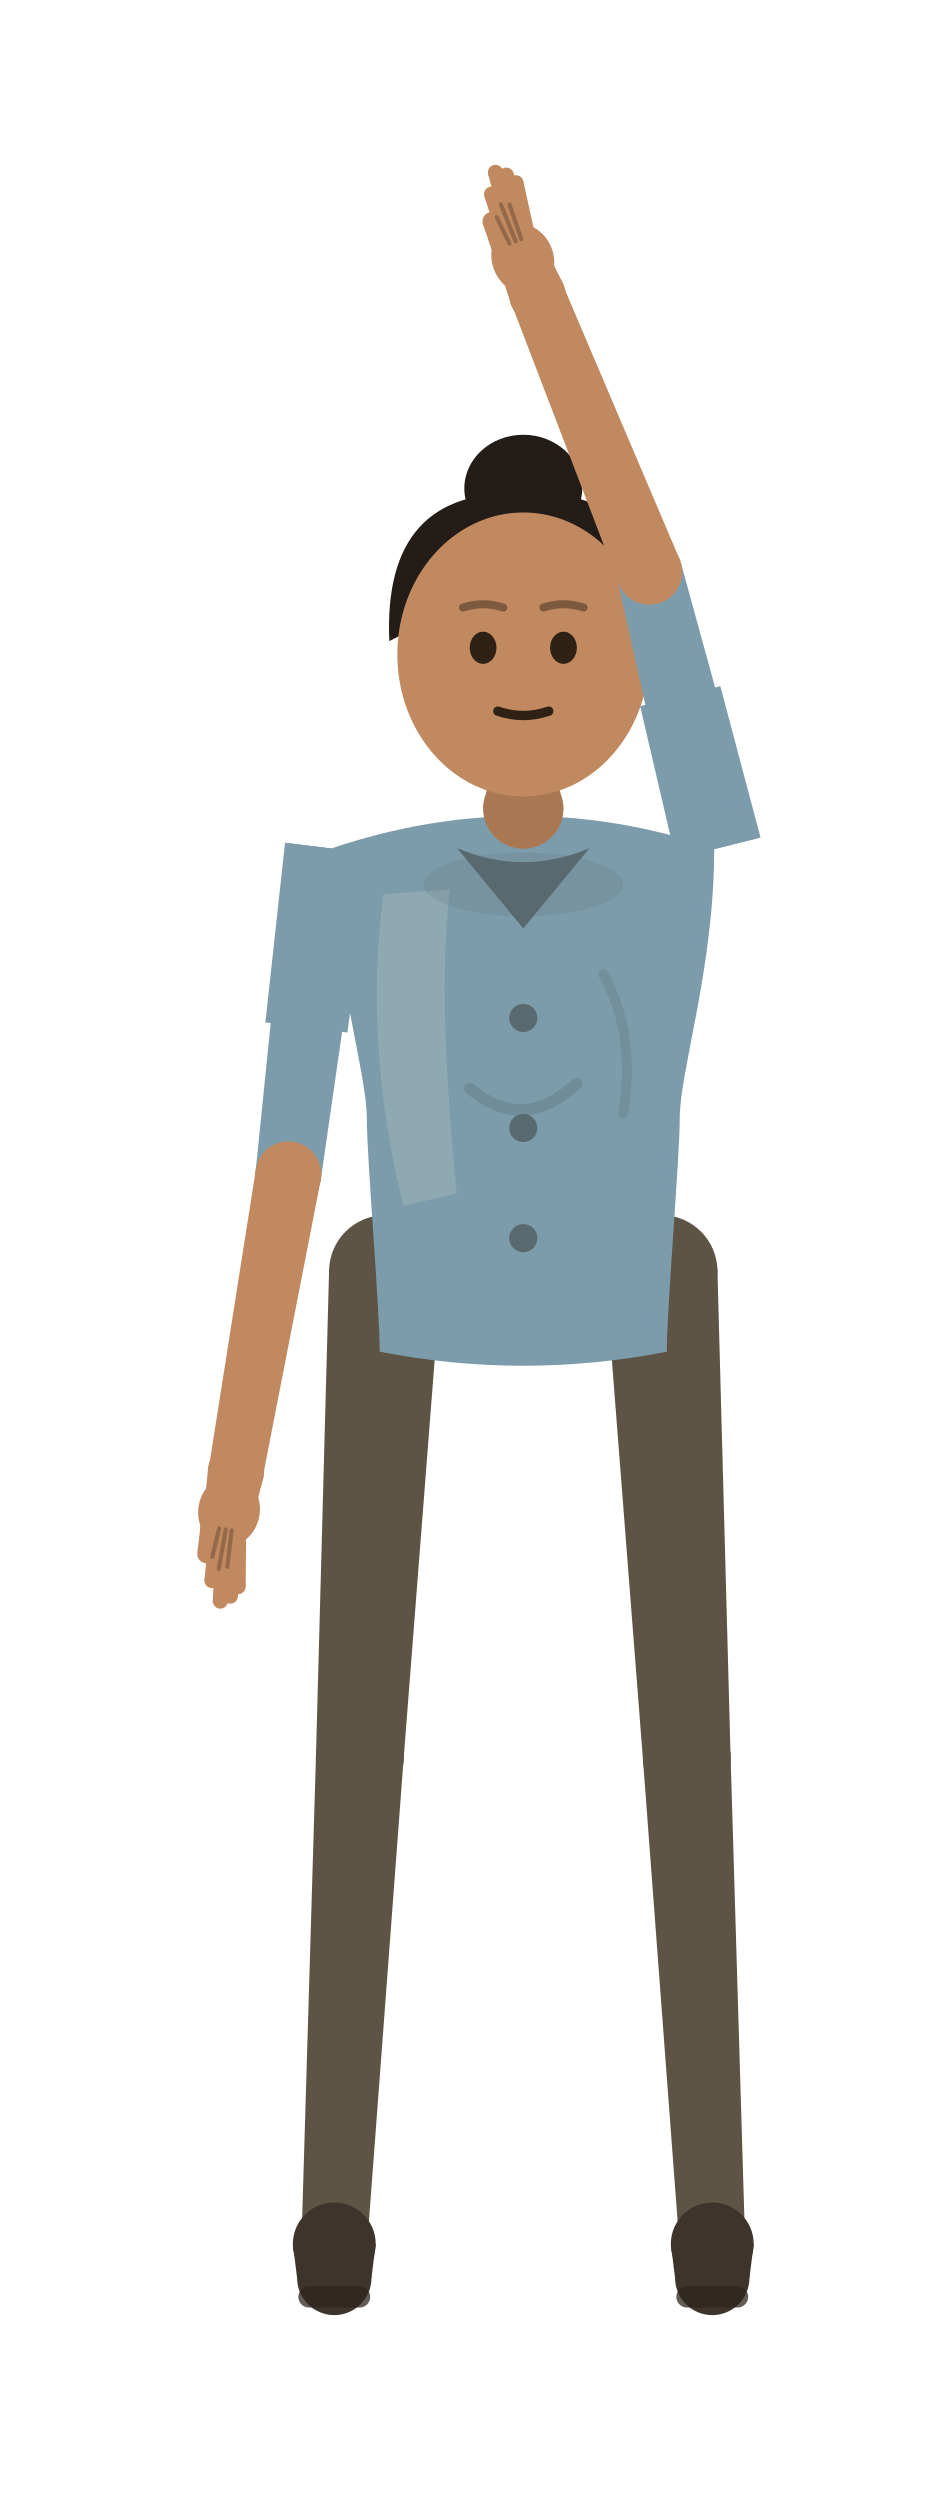
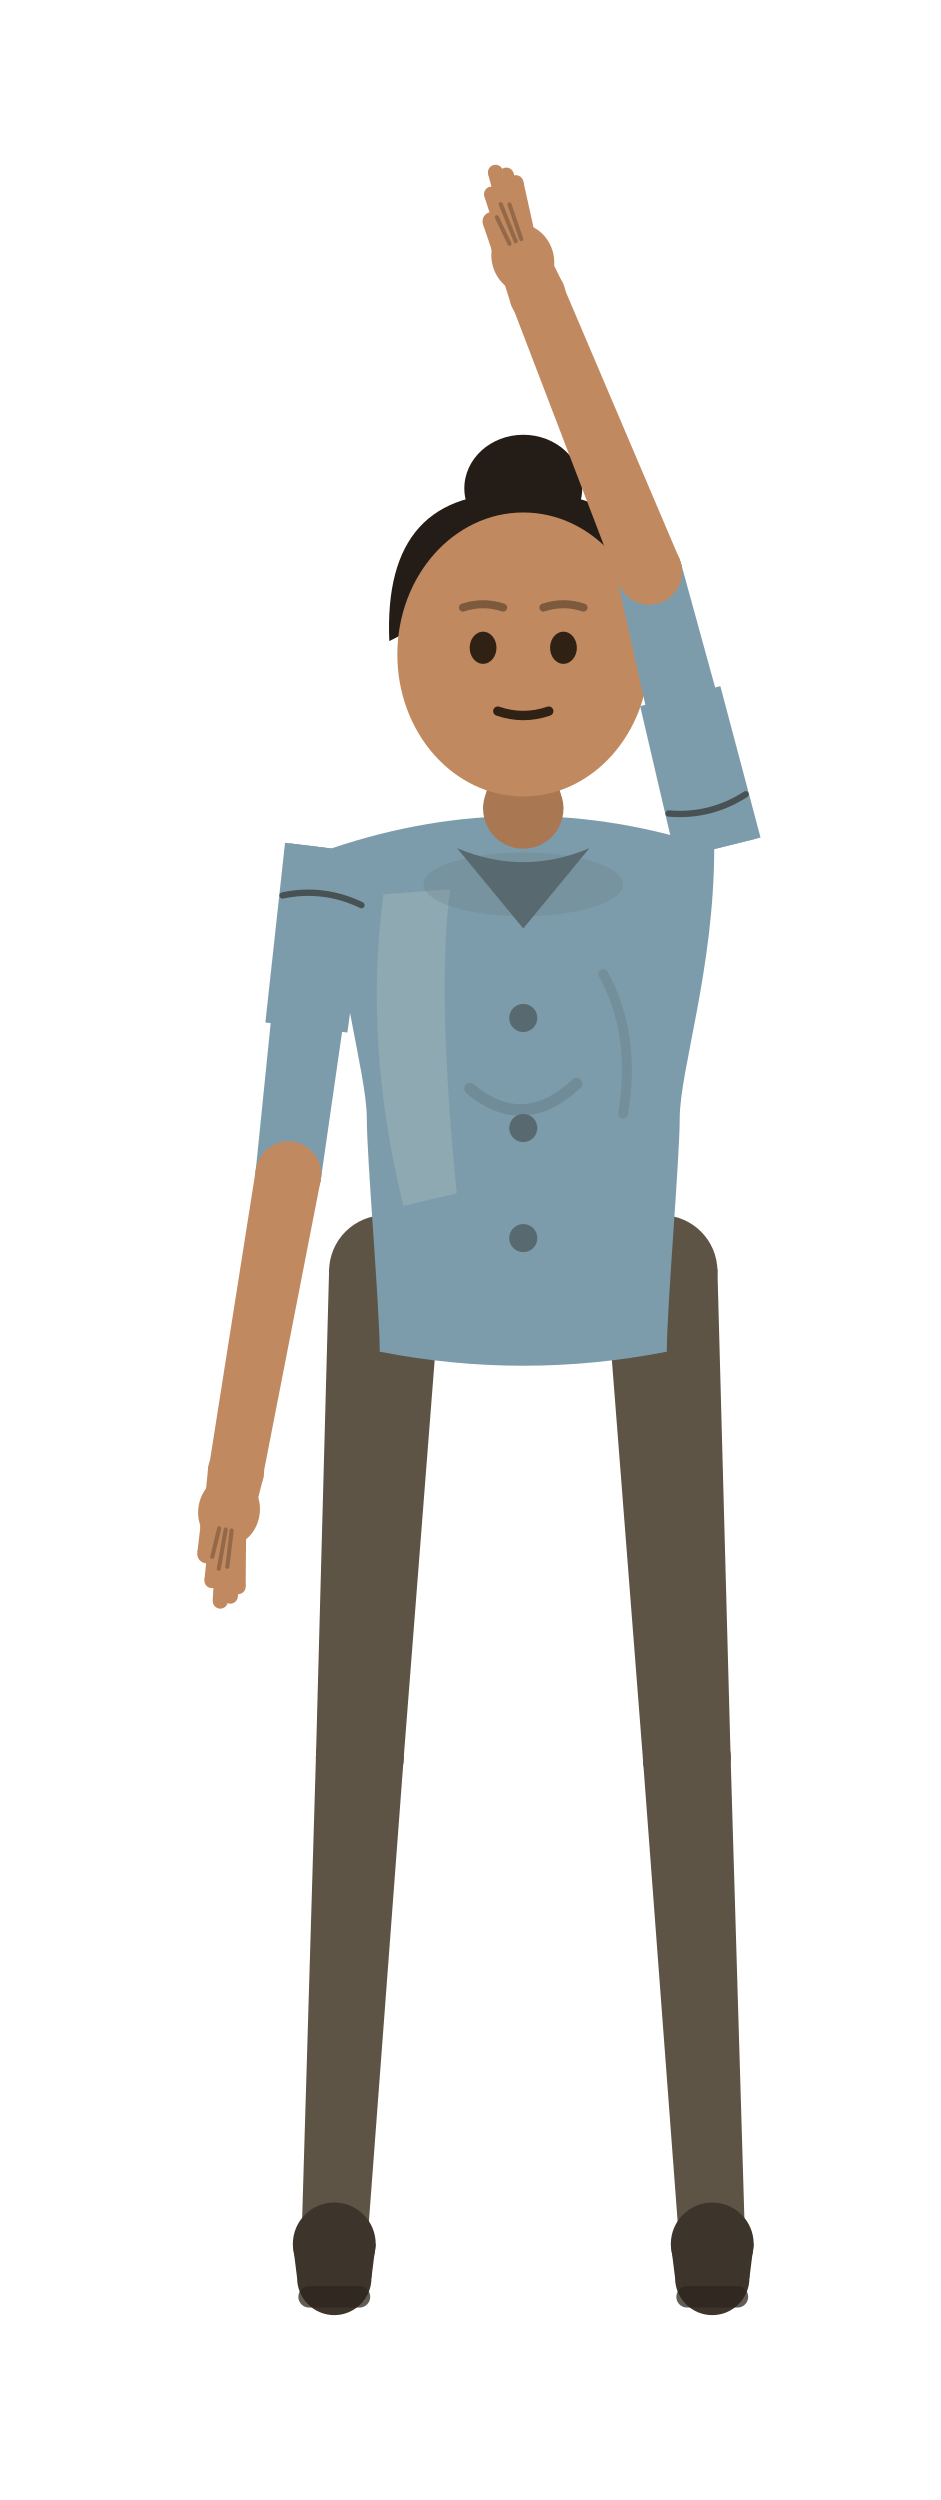
<svg xmlns="http://www.w3.org/2000/svg" class="nex-paperbook-figure" viewBox="-257.8 -626.34 463.2 1231.68" role="img" aria-label="Paperbook character">
  <g class="pb-figure" data-view-axis="front">
    <g class="pb-limb" fill="#5d5445">
      <path d="M -95.64 -1.45 L -102.13 238.54 L -58.99 240.8 L -40.36 1.45 Z" />
      <circle cx="-68" cy="0" r="27.67" />
      <circle cx="-80.56" cy="239.67" r="21.6" />
    </g>
    <g class="pb-limb" fill="#5d5445">
      <path d="M 40.36 1.45 L 58.99 240.8 L 102.13 238.54 L 95.64 -1.45 Z" />
      <circle cx="68" cy="0" r="27.67" />
      <circle cx="80.56" cy="239.67" r="21.6" />
    </g>
    <g class="pb-top" fill="#7d9cab">
      <path d="M -94.08 -208.5 Q 0 -240.18 94.08 -208.5 C 94.08 -149.1 77.08 -99 77.08 -75.24 C 77.08 -55.44 70.72 17.82 70.72 39.6 Q 0 53.46 -70.72 39.6 C -70.72 17.82 -77.08 -55.44 -77.08 -75.24 C -77.08 -99 -94.08 -149.1 -94.08 -208.5 Z" />
    </g>
    <g class="pb-fold" fill="#a1b5bb">
      <path d="M -68.88 -185.72 Q -78.72 -112.07 -59.04 -32.27 L -32.8 -38.41 Q -42.64 -136.62 -36.08 -188.18 Z" opacity="0.5" />
    </g>
    <g class="pb-fold" fill="none">
      <path d="M -26.24 -89.97 Q 0 -67.87 26.24 -92.43" fill="none" stroke="#60747c" stroke-width="5.74" stroke-linecap="round" opacity="0.4" />
    </g>
    <g class="pb-fold" fill="none">
      <path d="M 39.36 -146.44 Q 55.76 -116.98 49.2 -77.7" fill="none" stroke="#60747c" stroke-width="4.92" stroke-linecap="round" opacity="0.32" />
    </g>
    <g class="pb-fold" fill="#60747c">
      <ellipse cx="0" cy="-190.63" rx="49.2" ry="15.73" opacity="0.22" />
    </g>
    <g class="pb-trim" fill="#596970">
      <path d="M -32.64 -208.5 L 0 -168.9 L 32.64 -208.5 Q 0 -194.64 -32.64 -208.5 Z" />
    </g>
    <g class="pb-trim" fill="#596970">
      <circle cx="0" cy="-124.82" r="6.93" />
      <circle cx="0" cy="-70.59" r="6.93" />
      <circle cx="0" cy="-16.36" r="6.93" />
    </g>
    <g class="pb-neck" fill="#a97853">
      <path d="M -16.5 -244.5 L -19.8 -228 L 19.8 -228 L 16.5 -244.5 Z" />
      <circle cx="0" cy="-244.5" r="16.5" />
      <circle cx="0" cy="-228" r="19.8" />
    </g>
    <g class="pb-hair" fill="#241c17">
      <path d="M -66 -310.5 Q -69.3 -386.4 0 -383.1 Q 69.3 -386.4 66 -310.5 Q 0 -344.82 -66 -310.5 Z" />
      <ellipse cx="0" cy="-385.74" rx="29.04" ry="26.4" />
    </g>
    <g class="pb-head" fill="#c1895f">
      <ellipse cx="0" cy="-303.9" rx="62.04" ry="69.96" />
    </g>
    <g class="pb-face">
      <path d="M 9.9 -327 Q 19.8 -330.3 29.7 -327" fill="none" stroke="#7d593d" stroke-width="3.96" stroke-linecap="round" />
      <path d="M -29.7 -327 Q -19.8 -330.3 -9.9 -327" fill="none" stroke="#7d593d" stroke-width="3.96" stroke-linecap="round" />
      <ellipse cx="19.8" cy="-307.2" rx="6.6" ry="7.92" fill="#302115" />
      <ellipse cx="-19.8" cy="-307.2" rx="6.6" ry="7.92" fill="#302115" />
      <path d="M -12.54 -275.98 Q 0 -271.67 12.54 -275.98" fill="none" stroke="#302115" stroke-width="4.62" stroke-linecap="round" />
    </g>
    <g class="pb-limb" fill="#7d9cab">
      <path d="M -115.43 -210.89 L -131.81 -49.78 L -99.65 -45.83 L -76.57 -206.11 Z" />
      <circle cx="-115.73" cy="-47.81" r="16.2" />
    </g>
    <g class="pb-sleeve" fill="#7d9cab">
      <path d="M -117.37 -211.12 L -127.06 -122.6 L -86.65 -117.64 L -74.63 -205.88 Z" />
+     </g>
+     <g class="pb-detail" fill="none">
+       <path d="M -79.73 -180.4 Q -98.35 -189.39 -118.59 -185.17" stroke="#485255" stroke-width="3.13" stroke-linecap="round" />
    </g>
    <g class="pb-limb" fill="#5d5445">
      <path d="M -102.13 238.54 L -109.29 478.35 L -76.94 480.04 L -58.99 240.8 Z" />
      <circle cx="-80.56" cy="239.67" r="21.6" />
      <circle cx="-93.11" cy="479.2" r="16.2" />
    </g>
    <g class="pb-limb" fill="#5d5445">
      <path d="M 58.99 240.8 L 76.94 480.04 L 109.29 478.35 L 102.13 238.54 Z" />
      <circle cx="80.56" cy="239.67" r="21.6" />
      <circle cx="93.11" cy="479.2" r="16.2" />
    </g>
    <g class="pb-limb" fill="#c1895f">
      <path d="M -131.68 -50.62 L -154.82 96.13 L -128.23 100.82 L -99.78 -44.99 Z" />
      <circle cx="-115.73" cy="-47.81" r="16.2" />
      <circle cx="-141.52" cy="98.48" r="13.5" />
    </g>
    <g class="pb-hand" fill="#c1895f">
      <path d="M -155.17 96.07 L -157.17 115.83 L -132.76 120.13 L -127.88 100.88 Z" />
      <circle cx="-141.52" cy="98.48" r="13.85" />
      <circle cx="-144.96" cy="117.98" r="12.39" />
      <ellipse cx="-144.96" cy="117.98" rx="17.5" ry="15.16" transform="rotate(100 -144.96 117.98)" />
      <path d="M -158.95 124.82 L -160.54 138.25 L -151.4 140.14 L -147.53 127.18 Z" />
      <circle cx="-153.24" cy="126" r="5.83" />
      <circle cx="-155.97" cy="139.2" r="4.67" />
      <path d="M -154.43 125.96 L -157.08 151.86 L -149.68 152.89 L -145.18 127.24 Z" />
      <circle cx="-149.81" cy="126.6" r="4.67" />
      <circle cx="-153.38" cy="152.37" r="3.73" />
      <path d="M -151.24 126.82 L -152.99 162.19 L -145.54 162.75 L -141.93 127.53 Z" />
      <circle cx="-146.58" cy="127.17" r="4.67" />
      <circle cx="-149.26" cy="162.47" r="3.73" />
      <path d="M -148.35 127.59 L -148.07 159.94 L -140.61 160.09 L -139.02 127.78 Z" />
      <circle cx="-143.68" cy="127.68" r="4.67" />
      <circle cx="-144.34" cy="160.02" r="3.73" />
      <path d="M -145.88 128.24 L -144.22 155.45 L -136.76 155.25 L -136.55 128 Z" />
      <circle cx="-141.21" cy="128.12" r="4.67" />
      <circle cx="-140.49" cy="155.35" r="3.73" />
    </g>
    <g class="pb-detail" fill="none">
      <path d="M -149.81 126.6 L -153.22 140.68" fill="none" stroke="#664933" stroke-width="2.04" stroke-linecap="round" opacity="0.5" />
      <path d="M -146.58 127.17 L -150.01 146.58" fill="none" stroke="#664933" stroke-width="2.04" stroke-linecap="round" opacity="0.5" />
      <path d="M -143.68 127.68 L -145.8 145.57" fill="none" stroke="#664933" stroke-width="2.04" stroke-linecap="round" opacity="0.5" />
    </g>
    <g class="pb-foot" fill="#3d342b">
      <path d="M -113.53 479.2 L -111.43 495.94 L -74.79 495.94 L -72.7 479.2 Z" />
      <circle cx="-93.11" cy="479.2" r="20.41" />
      <circle cx="-93.11" cy="495.94" r="18.32" />
    </g>
    <g class="pb-foot" fill="#2e261e">
      <path d="M -105.53 505.25 L -80.69 505.25" stroke="#2e261e" stroke-width="10.56" stroke-linecap="round" fill="none" opacity="0.75" />
    </g>
    <g class="pb-foot" fill="#3d342b">
      <path d="M 72.7 479.2 L 74.79 495.94 L 111.43 495.94 L 113.53 479.2 Z" />
      <circle cx="93.11" cy="479.2" r="20.41" />
      <circle cx="93.11" cy="495.94" r="18.32" />
    </g>
    <g class="pb-foot" fill="#2e261e">
      <path d="M 80.69 505.25 L 105.53 505.25" stroke="#2e261e" stroke-width="10.56" stroke-linecap="round" fill="none" opacity="0.75" />
    </g>
    <g class="pb-limb" fill="#7d9cab">
      <path d="M 114.99 -213.24 L 77.78 -348.55 L 46.34 -340.71 L 77.01 -203.76 Z" />
      <circle cx="62.06" cy="-344.63" r="16.2" />
    </g>
    <g class="pb-sleeve" fill="#7d9cab">
      <path d="M 116.89 -213.71 L 97.09 -288.3 L 57.58 -278.45 L 75.11 -203.29 Z" />
    </g>
+     <g class="pb-detail" fill="none">
+       <path d="M 71.58 -225.54 Q 92.18 -223.82 109.56 -235.02" stroke="#485255" stroke-width="3.13" stroke-linecap="round" />
+     </g>
    <g class="pb-limb" fill="#c1895f">
      <path d="M 77.08 -350.7 L 19.61 -485.72 L -5.42 -475.61 L 47.04 -338.56 Z" />
      <circle cx="62.06" cy="-344.63" r="16.2" />
      <circle cx="7.1" cy="-480.67" r="13.5" />
    </g>
    <g class="pb-hand" fill="#c1895f">
      <path d="M 19.94 -485.86 L 11.26 -503.45 L -11.72 -494.16 L -5.75 -475.48 Z" />
      <circle cx="7.1" cy="-480.67" r="13.85" />
      <circle cx="-0.23" cy="-498.81" r="12.39" />
      <ellipse cx="-0.23" cy="-498.81" rx="17.5" ry="15.16" transform="rotate(-112 -0.23 -498.81)" />
      <path d="M -4.66 -507.27 L -11.13 -519.14 L -19.68 -515.39 L -15.34 -502.58 Z" />
      <circle cx="-10" cy="-504.92" r="5.83" />
      <circle cx="-15.41" cy="-517.27" r="4.67" />
      <path d="M -2.37 -507.82 L -12.1 -531.96 L -19.12 -529.42 L -11.15 -504.64 Z" />
      <circle cx="-6.76" cy="-506.23" r="4.67" />
      <circle cx="-15.61" cy="-530.69" r="3.73" />
      <path d="M 0.75 -508.77 L -10.11 -542.48 L -17.27 -540.38 L -8.2 -506.14 Z" />
      <circle cx="-3.73" cy="-507.46" r="4.67" />
      <circle cx="-13.69" cy="-541.43" r="3.73" />
      <path d="M 3.55 -509.62 L -4.73 -540.9 L -12 -539.2 L -5.54 -507.5 Z" />
      <circle cx="-1" cy="-508.56" r="4.67" />
      <circle cx="-8.36" cy="-540.05" r="3.73" />
      <path d="M 5.92 -510.35 L 0.04 -536.96 L -7.3 -535.61 L -3.26 -508.65 Z" />
      <circle cx="1.33" cy="-509.5" r="4.67" />
      <circle cx="-3.63" cy="-536.29" r="3.73" />
    </g>
    <g class="pb-detail" fill="none">
      <path d="M -6.76 -506.23 L -13.03 -519.3" fill="none" stroke="#664933" stroke-width="2.04" stroke-linecap="round" opacity="0.5" />
      <path d="M -3.73 -507.46 L -11.11 -525.73" fill="none" stroke="#664933" stroke-width="2.04" stroke-linecap="round" opacity="0.5" />
      <path d="M -1 -508.56 L -6.78 -525.61" fill="none" stroke="#664933" stroke-width="2.04" stroke-linecap="round" opacity="0.5" />
    </g>
  </g>
</svg>
